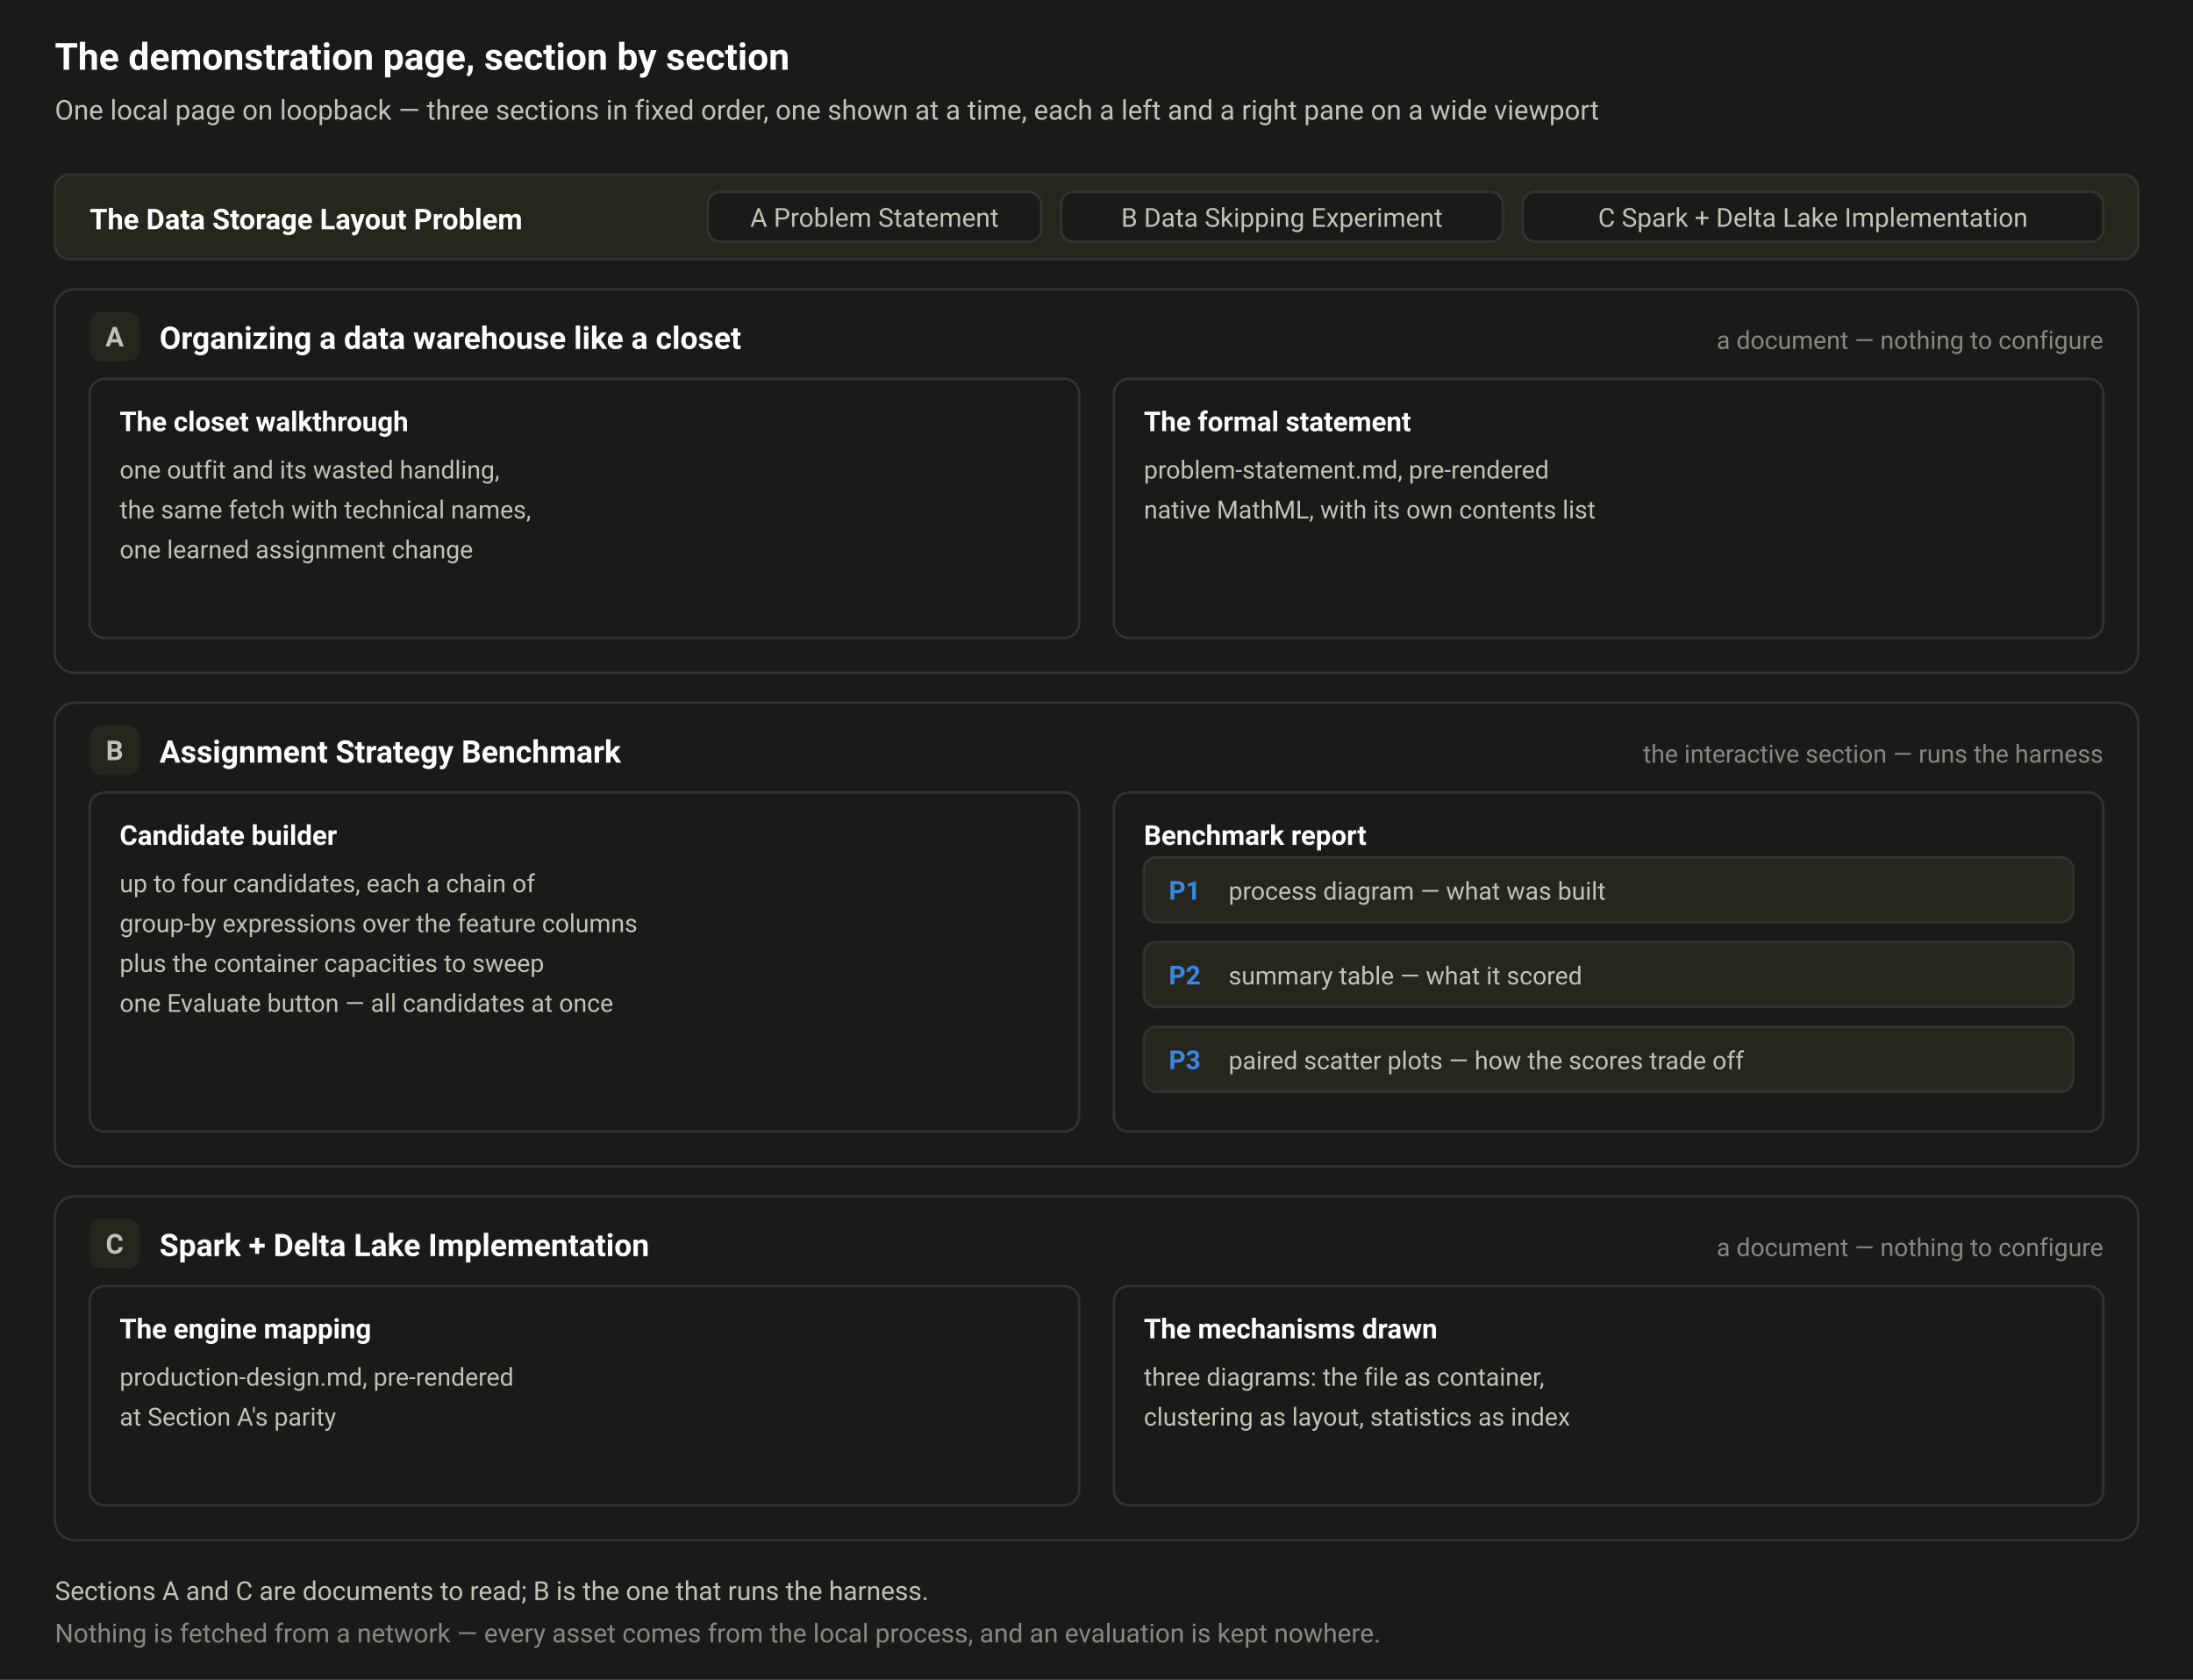
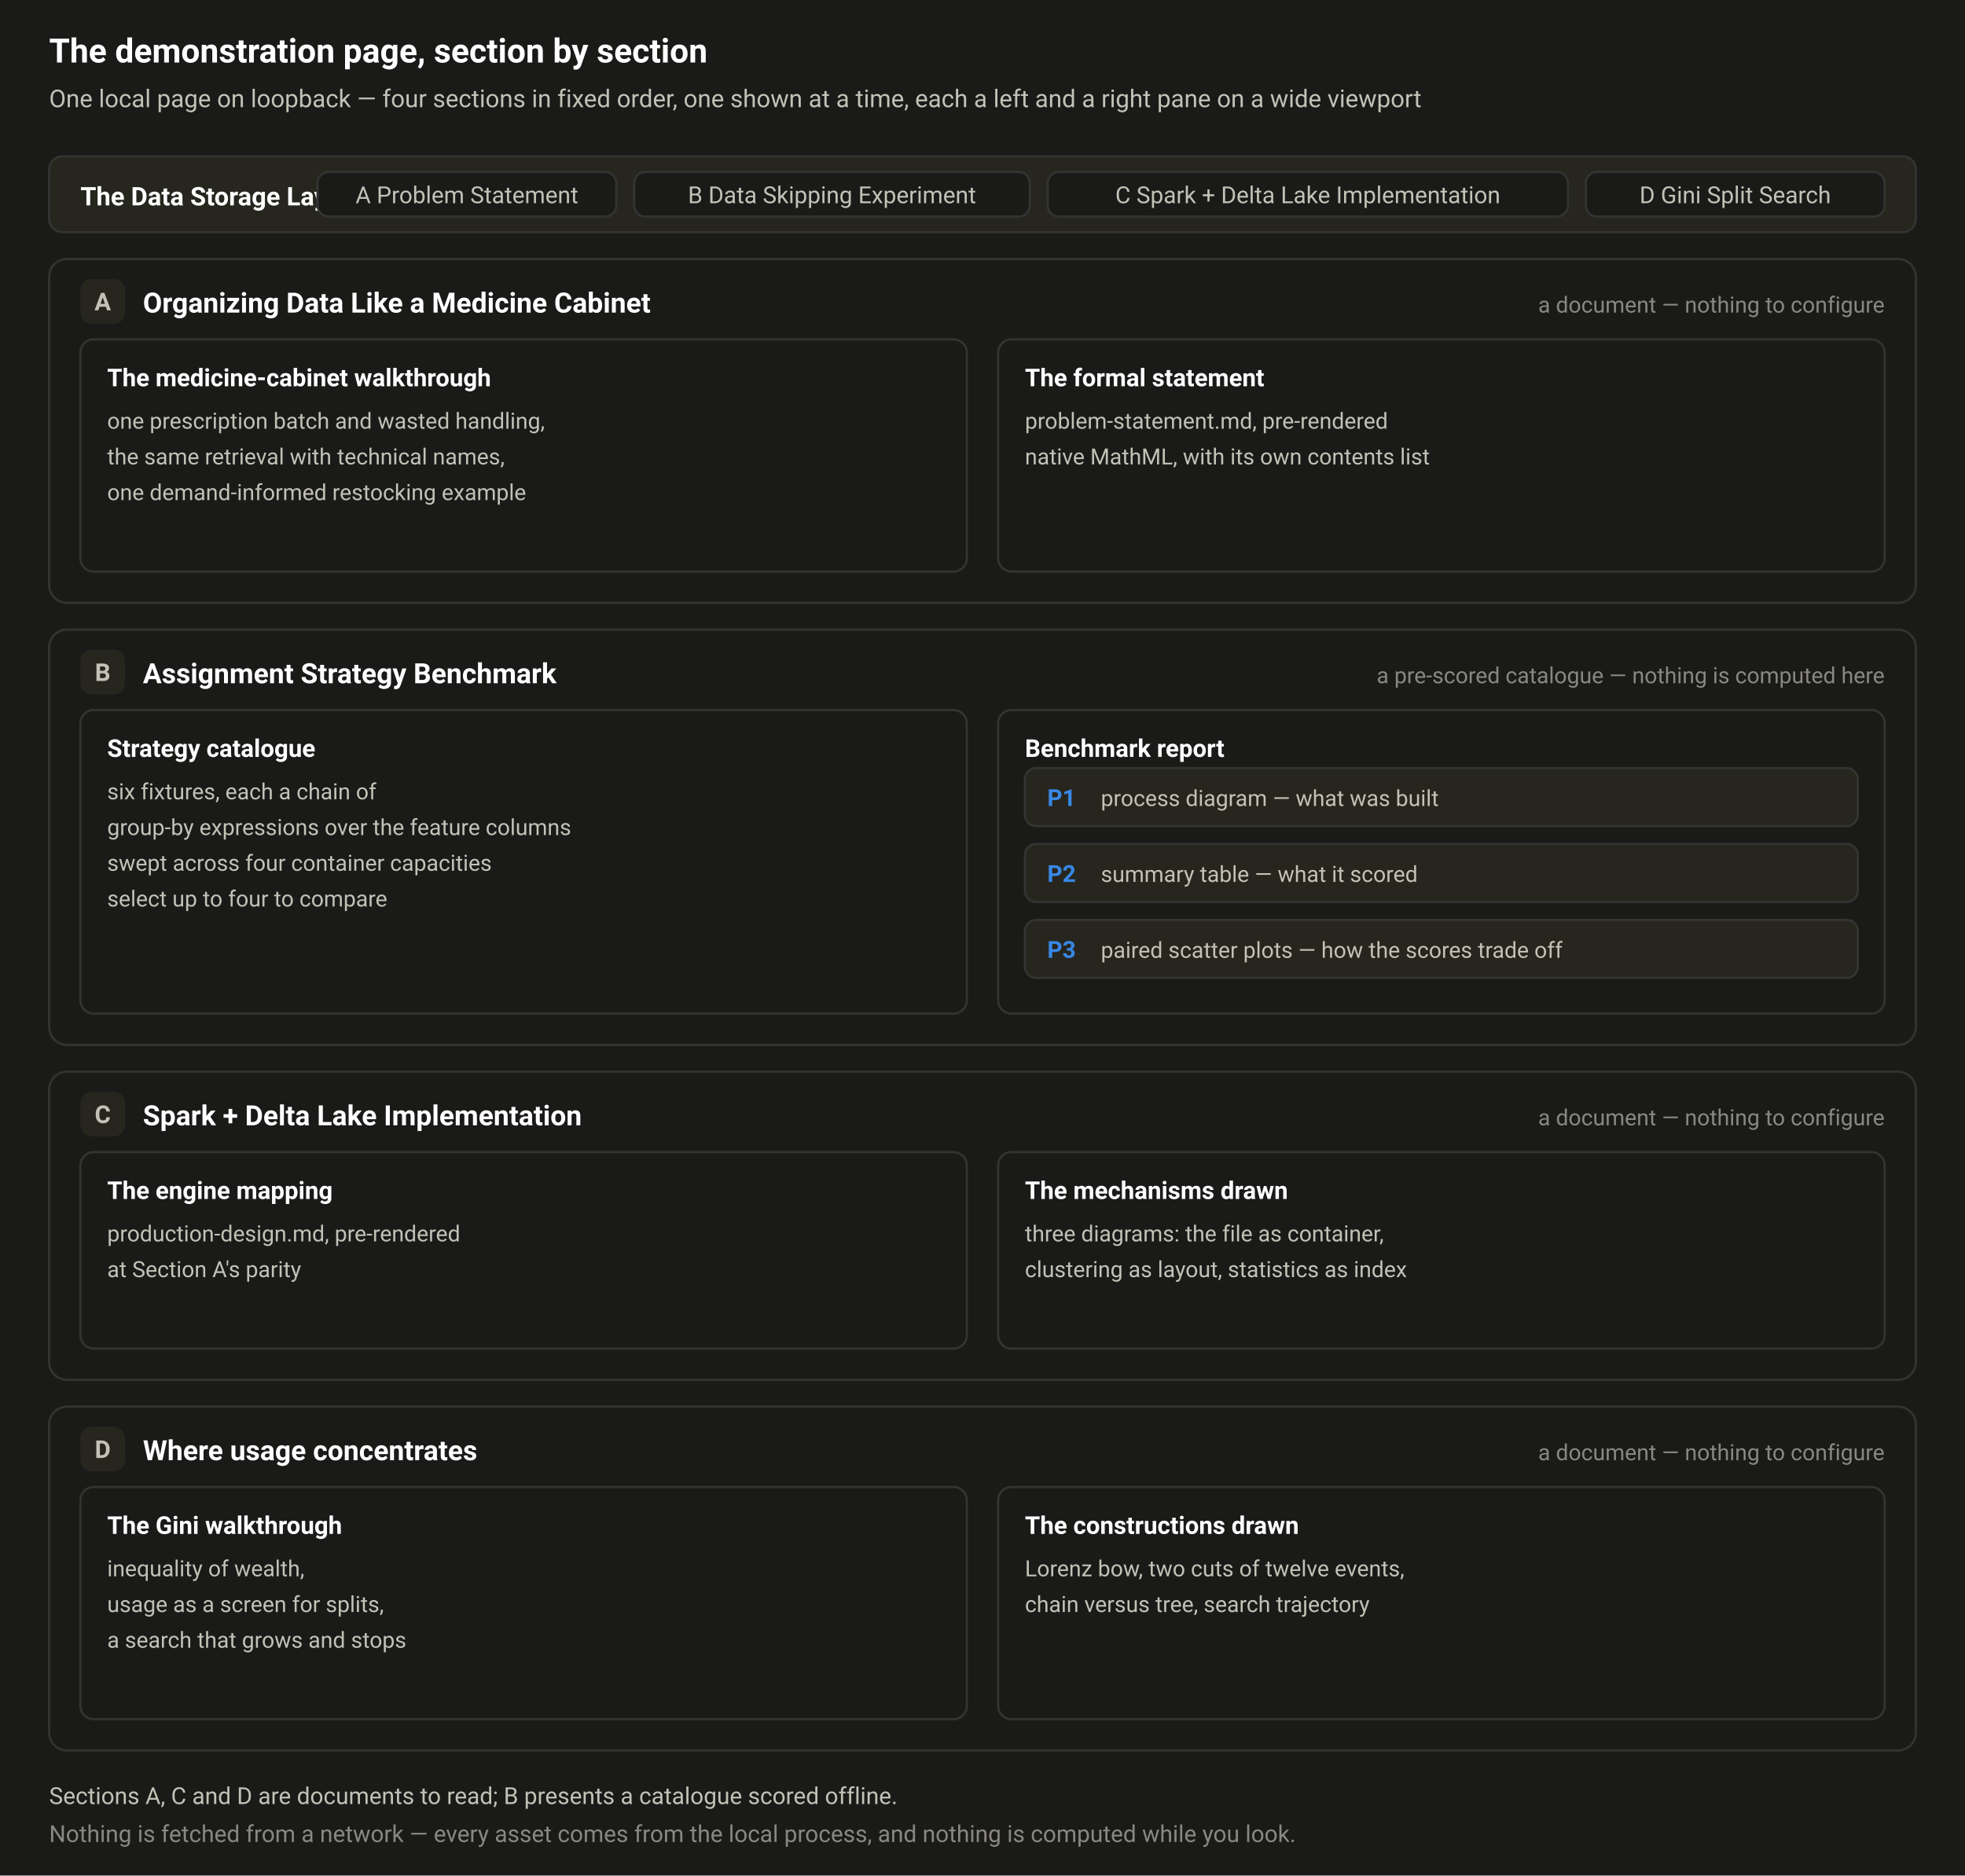
- <svg xmlns="http://www.w3.org/2000/svg" width="880" height="674" viewBox="0 0 880 674" role="img">
+ <svg xmlns="http://www.w3.org/2000/svg" width="880" height="840" viewBox="0 0 880 840" role="img">
  <defs>
    <pattern id="hatch" patternUnits="userSpaceOnUse" width="6" height="6" patternTransform="rotate(45)">
      <line x1="0" y1="0" x2="0" y2="6" stroke="#1a1a19" stroke-width="2.4" />
    </pattern>
  </defs>
-   <rect x="0" y="0" width="880" height="674" rx="0" fill="#1a1a19" stroke="none" stroke-width="1" />
+   <rect x="0" y="0" width="880" height="840" rx="0" fill="#1a1a19" stroke="none" stroke-width="1" />
  <text x="22" y="28" font-family="system-ui, -apple-system, 'Segoe UI', Roboto, sans-serif" font-size="15" font-weight="600" fill="#ffffff" text-anchor="start">The demonstration page, section by section</text>
-   <text x="22" y="48" font-family="system-ui, -apple-system, 'Segoe UI', Roboto, sans-serif" font-size="11" font-weight="400" fill="#c3c2b7" text-anchor="start">One local page on loopback — three sections in fixed order, one shown at a time, each a left and a right pane on a wide viewport</text>
+   <text x="22" y="48" font-family="system-ui, -apple-system, 'Segoe UI', Roboto, sans-serif" font-size="11" font-weight="400" fill="#c3c2b7" text-anchor="start">One local page on loopback — four sections in fixed order, one shown at a time, each a left and a right pane on a wide viewport</text>
  <rect x="22" y="70" width="836" height="34" rx="6" fill="#26261f" stroke="#333331" stroke-width="1" />
  <text x="36" y="92" font-family="system-ui, -apple-system, 'Segoe UI', Roboto, sans-serif" font-size="11.5" font-weight="600" fill="#ffffff" text-anchor="start">The Data Storage Layout Problem</text>
-   <rect x="284.0" y="77" width="133.8" height="20" rx="5" fill="#1a1a19" stroke="#333331" stroke-width="1" />
-   <text x="350.9" y="91" font-family="system-ui, -apple-system, 'Segoe UI', Roboto, sans-serif" font-size="10.5" font-weight="400" fill="#c3c2b7" text-anchor="middle">A Problem Statement</text>
-   <rect x="425.8" y="77" width="177.2" height="20" rx="5" fill="#1a1a19" stroke="#333331" stroke-width="1" />
-   <text x="514.4" y="91" font-family="system-ui, -apple-system, 'Segoe UI', Roboto, sans-serif" font-size="10.5" font-weight="400" fill="#c3c2b7" text-anchor="middle">B Data Skipping Experiment</text>
-   <rect x="611.0" y="77" width="233.0" height="20" rx="5" fill="#1a1a19" stroke="#333331" stroke-width="1" />
-   <text x="727.5" y="91" font-family="system-ui, -apple-system, 'Segoe UI', Roboto, sans-serif" font-size="10.5" font-weight="400" fill="#c3c2b7" text-anchor="middle">C Spark + Delta Lake Implementation</text>
+   <rect x="142.2" y="77" width="133.8" height="20" rx="5" fill="#1a1a19" stroke="#333331" stroke-width="1" />
+   <text x="209.1" y="91" font-family="system-ui, -apple-system, 'Segoe UI', Roboto, sans-serif" font-size="10.5" font-weight="400" fill="#c3c2b7" text-anchor="middle">A Problem Statement</text>
+   <rect x="284" y="77" width="177.2" height="20" rx="5" fill="#1a1a19" stroke="#333331" stroke-width="1" />
+   <text x="372.6" y="91" font-family="system-ui, -apple-system, 'Segoe UI', Roboto, sans-serif" font-size="10.5" font-weight="400" fill="#c3c2b7" text-anchor="middle">B Data Skipping Experiment</text>
+   <rect x="469.2" y="77" width="233.0" height="20" rx="5" fill="#1a1a19" stroke="#333331" stroke-width="1" />
+   <text x="585.7" y="91" font-family="system-ui, -apple-system, 'Segoe UI', Roboto, sans-serif" font-size="10.5" font-weight="400" fill="#c3c2b7" text-anchor="middle">C Spark + Delta Lake Implementation</text>
+   <rect x="710.2" y="77" width="133.8" height="20" rx="5" fill="#1a1a19" stroke="#333331" stroke-width="1" />
+   <text x="777.1" y="91" font-family="system-ui, -apple-system, 'Segoe UI', Roboto, sans-serif" font-size="10.5" font-weight="400" fill="#c3c2b7" text-anchor="middle">D Gini Split Search</text>
  <rect x="22" y="116" width="836" height="154" rx="8" fill="none" stroke="#333331" stroke-width="1" />
  <rect x="36" y="125" width="20" height="20" rx="5" fill="#26261f" stroke="none" stroke-width="1" />
  <text x="46" y="139" font-family="system-ui, -apple-system, 'Segoe UI', Roboto, sans-serif" font-size="11" font-weight="700" fill="#c3c2b7" text-anchor="middle" font-variant-numeric="tabular-nums">A</text>
-   <text x="64" y="140" font-family="system-ui, -apple-system, 'Segoe UI', Roboto, sans-serif" font-size="12.5" font-weight="600" fill="#ffffff" text-anchor="start">Organizing a data warehouse like a closet</text>
+   <text x="64" y="140" font-family="system-ui, -apple-system, 'Segoe UI', Roboto, sans-serif" font-size="12.5" font-weight="600" fill="#ffffff" text-anchor="start">Organizing Data Like a Medicine Cabinet</text>
  <text x="844" y="140" font-family="system-ui, -apple-system, 'Segoe UI', Roboto, sans-serif" font-size="10" font-weight="400" fill="#898781" text-anchor="end">a document — nothing to configure</text>
  <rect x="36" y="152" width="397.0" height="104" rx="6" fill="none" stroke="#333331" stroke-width="1" />
-   <text x="48" y="173" font-family="system-ui, -apple-system, 'Segoe UI', Roboto, sans-serif" font-size="11" font-weight="600" fill="#ffffff" text-anchor="start">The closet walkthrough</text>
-   <text x="48" y="192" font-family="system-ui, -apple-system, 'Segoe UI', Roboto, sans-serif" font-size="10" font-weight="400" fill="#c3c2b7" text-anchor="start">one outfit and its wasted handling,</text>
-   <text x="48" y="208" font-family="system-ui, -apple-system, 'Segoe UI', Roboto, sans-serif" font-size="10" font-weight="400" fill="#c3c2b7" text-anchor="start">the same fetch with technical names,</text>
-   <text x="48" y="224" font-family="system-ui, -apple-system, 'Segoe UI', Roboto, sans-serif" font-size="10" font-weight="400" fill="#c3c2b7" text-anchor="start">one learned assignment change</text>
+   <text x="48" y="173" font-family="system-ui, -apple-system, 'Segoe UI', Roboto, sans-serif" font-size="11" font-weight="600" fill="#ffffff" text-anchor="start">The medicine-cabinet walkthrough</text>
+   <text x="48" y="192" font-family="system-ui, -apple-system, 'Segoe UI', Roboto, sans-serif" font-size="10" font-weight="400" fill="#c3c2b7" text-anchor="start">one prescription batch and wasted handling,</text>
+   <text x="48" y="208" font-family="system-ui, -apple-system, 'Segoe UI', Roboto, sans-serif" font-size="10" font-weight="400" fill="#c3c2b7" text-anchor="start">the same retrieval with technical names,</text>
+   <text x="48" y="224" font-family="system-ui, -apple-system, 'Segoe UI', Roboto, sans-serif" font-size="10" font-weight="400" fill="#c3c2b7" text-anchor="start">one demand-informed restocking example</text>
  <rect x="447.0" y="152" width="397.0" height="104" rx="6" fill="none" stroke="#333331" stroke-width="1" />
  <text x="459.0" y="173" font-family="system-ui, -apple-system, 'Segoe UI', Roboto, sans-serif" font-size="11" font-weight="600" fill="#ffffff" text-anchor="start">The formal statement</text>
  <text x="459.0" y="192" font-family="system-ui, -apple-system, 'Segoe UI', Roboto, sans-serif" font-size="10" font-weight="400" fill="#c3c2b7" text-anchor="start">problem-statement.md, pre-rendered</text>
  <text x="459.0" y="208" font-family="system-ui, -apple-system, 'Segoe UI', Roboto, sans-serif" font-size="10" font-weight="400" fill="#c3c2b7" text-anchor="start">native MathML, with its own contents list</text>
  <rect x="22" y="282" width="836" height="186" rx="8" fill="none" stroke="#333331" stroke-width="1" />
  <rect x="36" y="291" width="20" height="20" rx="5" fill="#26261f" stroke="none" stroke-width="1" />
  <text x="46" y="305" font-family="system-ui, -apple-system, 'Segoe UI', Roboto, sans-serif" font-size="11" font-weight="700" fill="#c3c2b7" text-anchor="middle" font-variant-numeric="tabular-nums">B</text>
  <text x="64" y="306" font-family="system-ui, -apple-system, 'Segoe UI', Roboto, sans-serif" font-size="12.5" font-weight="600" fill="#ffffff" text-anchor="start">Assignment Strategy Benchmark</text>
-   <text x="844" y="306" font-family="system-ui, -apple-system, 'Segoe UI', Roboto, sans-serif" font-size="10" font-weight="400" fill="#898781" text-anchor="end">the interactive section — runs the harness</text>
+   <text x="844" y="306" font-family="system-ui, -apple-system, 'Segoe UI', Roboto, sans-serif" font-size="10" font-weight="400" fill="#898781" text-anchor="end">a pre-scored catalogue — nothing is computed here</text>
  <rect x="36" y="318" width="397.0" height="136" rx="6" fill="none" stroke="#333331" stroke-width="1" />
-   <text x="48" y="339" font-family="system-ui, -apple-system, 'Segoe UI', Roboto, sans-serif" font-size="11" font-weight="600" fill="#ffffff" text-anchor="start">Candidate builder</text>
-   <text x="48" y="358" font-family="system-ui, -apple-system, 'Segoe UI', Roboto, sans-serif" font-size="10" font-weight="400" fill="#c3c2b7" text-anchor="start">up to four candidates, each a chain of</text>
+   <text x="48" y="339" font-family="system-ui, -apple-system, 'Segoe UI', Roboto, sans-serif" font-size="11" font-weight="600" fill="#ffffff" text-anchor="start">Strategy catalogue</text>
+   <text x="48" y="358" font-family="system-ui, -apple-system, 'Segoe UI', Roboto, sans-serif" font-size="10" font-weight="400" fill="#c3c2b7" text-anchor="start">six fixtures, each a chain of</text>
  <text x="48" y="374" font-family="system-ui, -apple-system, 'Segoe UI', Roboto, sans-serif" font-size="10" font-weight="400" fill="#c3c2b7" text-anchor="start">group-by expressions over the feature columns</text>
-   <text x="48" y="390" font-family="system-ui, -apple-system, 'Segoe UI', Roboto, sans-serif" font-size="10" font-weight="400" fill="#c3c2b7" text-anchor="start">plus the container capacities to sweep</text>
-   <text x="48" y="406" font-family="system-ui, -apple-system, 'Segoe UI', Roboto, sans-serif" font-size="10" font-weight="400" fill="#c3c2b7" text-anchor="start">one Evaluate button — all candidates at once</text>
+   <text x="48" y="390" font-family="system-ui, -apple-system, 'Segoe UI', Roboto, sans-serif" font-size="10" font-weight="400" fill="#c3c2b7" text-anchor="start">swept across four container capacities</text>
+   <text x="48" y="406" font-family="system-ui, -apple-system, 'Segoe UI', Roboto, sans-serif" font-size="10" font-weight="400" fill="#c3c2b7" text-anchor="start">select up to four to compare</text>
  <rect x="447.0" y="318" width="397.0" height="136" rx="6" fill="none" stroke="#333331" stroke-width="1" />
  <text x="459.0" y="339" font-family="system-ui, -apple-system, 'Segoe UI', Roboto, sans-serif" font-size="11" font-weight="600" fill="#ffffff" text-anchor="start">Benchmark report</text>
  <rect x="459.0" y="344" width="373.0" height="26" rx="5" fill="#26261f" stroke="#333331" stroke-width="1" />
  <text x="469.0" y="361" font-family="system-ui, -apple-system, 'Segoe UI', Roboto, sans-serif" font-size="10.5" font-weight="700" fill="#3987e5" text-anchor="start" font-variant-numeric="tabular-nums">P1</text>
  <text x="493.0" y="361" font-family="system-ui, -apple-system, 'Segoe UI', Roboto, sans-serif" font-size="10" font-weight="400" fill="#c3c2b7" text-anchor="start">process diagram — what was built</text>
  <rect x="459.0" y="378" width="373.0" height="26" rx="5" fill="#26261f" stroke="#333331" stroke-width="1" />
  <text x="469.0" y="395" font-family="system-ui, -apple-system, 'Segoe UI', Roboto, sans-serif" font-size="10.5" font-weight="700" fill="#3987e5" text-anchor="start" font-variant-numeric="tabular-nums">P2</text>
  <text x="493.0" y="395" font-family="system-ui, -apple-system, 'Segoe UI', Roboto, sans-serif" font-size="10" font-weight="400" fill="#c3c2b7" text-anchor="start">summary table — what it scored</text>
  <rect x="459.0" y="412" width="373.0" height="26" rx="5" fill="#26261f" stroke="#333331" stroke-width="1" />
  <text x="469.0" y="429" font-family="system-ui, -apple-system, 'Segoe UI', Roboto, sans-serif" font-size="10.5" font-weight="700" fill="#3987e5" text-anchor="start" font-variant-numeric="tabular-nums">P3</text>
  <text x="493.0" y="429" font-family="system-ui, -apple-system, 'Segoe UI', Roboto, sans-serif" font-size="10" font-weight="400" fill="#c3c2b7" text-anchor="start">paired scatter plots — how the scores trade off</text>
  <rect x="22" y="480" width="836" height="138" rx="8" fill="none" stroke="#333331" stroke-width="1" />
  <rect x="36" y="489" width="20" height="20" rx="5" fill="#26261f" stroke="none" stroke-width="1" />
  <text x="46" y="503" font-family="system-ui, -apple-system, 'Segoe UI', Roboto, sans-serif" font-size="11" font-weight="700" fill="#c3c2b7" text-anchor="middle" font-variant-numeric="tabular-nums">C</text>
  <text x="64" y="504" font-family="system-ui, -apple-system, 'Segoe UI', Roboto, sans-serif" font-size="12.5" font-weight="600" fill="#ffffff" text-anchor="start">Spark + Delta Lake Implementation</text>
  <text x="844" y="504" font-family="system-ui, -apple-system, 'Segoe UI', Roboto, sans-serif" font-size="10" font-weight="400" fill="#898781" text-anchor="end">a document — nothing to configure</text>
  <rect x="36" y="516" width="397.0" height="88" rx="6" fill="none" stroke="#333331" stroke-width="1" />
  <text x="48" y="537" font-family="system-ui, -apple-system, 'Segoe UI', Roboto, sans-serif" font-size="11" font-weight="600" fill="#ffffff" text-anchor="start">The engine mapping</text>
  <text x="48" y="556" font-family="system-ui, -apple-system, 'Segoe UI', Roboto, sans-serif" font-size="10" font-weight="400" fill="#c3c2b7" text-anchor="start">production-design.md, pre-rendered</text>
  <text x="48" y="572" font-family="system-ui, -apple-system, 'Segoe UI', Roboto, sans-serif" font-size="10" font-weight="400" fill="#c3c2b7" text-anchor="start">at Section A's parity</text>
  <rect x="447.0" y="516" width="397.0" height="88" rx="6" fill="none" stroke="#333331" stroke-width="1" />
  <text x="459.0" y="537" font-family="system-ui, -apple-system, 'Segoe UI', Roboto, sans-serif" font-size="11" font-weight="600" fill="#ffffff" text-anchor="start">The mechanisms drawn</text>
  <text x="459.0" y="556" font-family="system-ui, -apple-system, 'Segoe UI', Roboto, sans-serif" font-size="10" font-weight="400" fill="#c3c2b7" text-anchor="start">three diagrams: the file as container,</text>
  <text x="459.0" y="572" font-family="system-ui, -apple-system, 'Segoe UI', Roboto, sans-serif" font-size="10" font-weight="400" fill="#c3c2b7" text-anchor="start">clustering as layout, statistics as index</text>
-   <text x="22" y="642" font-family="system-ui, -apple-system, 'Segoe UI', Roboto, sans-serif" font-size="10.5" font-weight="400" fill="#c3c2b7" text-anchor="start">Sections A and C are documents to read; B is the one that runs the harness.</text>
-   <text x="22" y="659" font-family="system-ui, -apple-system, 'Segoe UI', Roboto, sans-serif" font-size="10.5" font-weight="400" fill="#898781" text-anchor="start">Nothing is fetched from a network — every asset comes from the local process, and an evaluation is kept nowhere.</text>
+   <rect x="22" y="630" width="836" height="154" rx="8" fill="none" stroke="#333331" stroke-width="1" />
+   <rect x="36" y="639" width="20" height="20" rx="5" fill="#26261f" stroke="none" stroke-width="1" />
+   <text x="46" y="653" font-family="system-ui, -apple-system, 'Segoe UI', Roboto, sans-serif" font-size="11" font-weight="700" fill="#c3c2b7" text-anchor="middle" font-variant-numeric="tabular-nums">D</text>
+   <text x="64" y="654" font-family="system-ui, -apple-system, 'Segoe UI', Roboto, sans-serif" font-size="12.5" font-weight="600" fill="#ffffff" text-anchor="start">Where usage concentrates</text>
+   <text x="844" y="654" font-family="system-ui, -apple-system, 'Segoe UI', Roboto, sans-serif" font-size="10" font-weight="400" fill="#898781" text-anchor="end">a document — nothing to configure</text>
+   <rect x="36" y="666" width="397.0" height="104" rx="6" fill="none" stroke="#333331" stroke-width="1" />
+   <text x="48" y="687" font-family="system-ui, -apple-system, 'Segoe UI', Roboto, sans-serif" font-size="11" font-weight="600" fill="#ffffff" text-anchor="start">The Gini walkthrough</text>
+   <text x="48" y="706" font-family="system-ui, -apple-system, 'Segoe UI', Roboto, sans-serif" font-size="10" font-weight="400" fill="#c3c2b7" text-anchor="start">inequality of wealth,</text>
+   <text x="48" y="722" font-family="system-ui, -apple-system, 'Segoe UI', Roboto, sans-serif" font-size="10" font-weight="400" fill="#c3c2b7" text-anchor="start">usage as a screen for splits,</text>
+   <text x="48" y="738" font-family="system-ui, -apple-system, 'Segoe UI', Roboto, sans-serif" font-size="10" font-weight="400" fill="#c3c2b7" text-anchor="start">a search that grows and stops</text>
+   <rect x="447.0" y="666" width="397.0" height="104" rx="6" fill="none" stroke="#333331" stroke-width="1" />
+   <text x="459.0" y="687" font-family="system-ui, -apple-system, 'Segoe UI', Roboto, sans-serif" font-size="11" font-weight="600" fill="#ffffff" text-anchor="start">The constructions drawn</text>
+   <text x="459.0" y="706" font-family="system-ui, -apple-system, 'Segoe UI', Roboto, sans-serif" font-size="10" font-weight="400" fill="#c3c2b7" text-anchor="start">Lorenz bow, two cuts of twelve events,</text>
+   <text x="459.0" y="722" font-family="system-ui, -apple-system, 'Segoe UI', Roboto, sans-serif" font-size="10" font-weight="400" fill="#c3c2b7" text-anchor="start">chain versus tree, search trajectory</text>
+   <text x="22" y="808" font-family="system-ui, -apple-system, 'Segoe UI', Roboto, sans-serif" font-size="10.5" font-weight="400" fill="#c3c2b7" text-anchor="start">Sections A, C and D are documents to read; B presents a catalogue scored offline.</text>
+   <text x="22" y="825" font-family="system-ui, -apple-system, 'Segoe UI', Roboto, sans-serif" font-size="10.5" font-weight="400" fill="#898781" text-anchor="start">Nothing is fetched from a network — every asset comes from the local process, and nothing is computed while you look.</text>
</svg>
